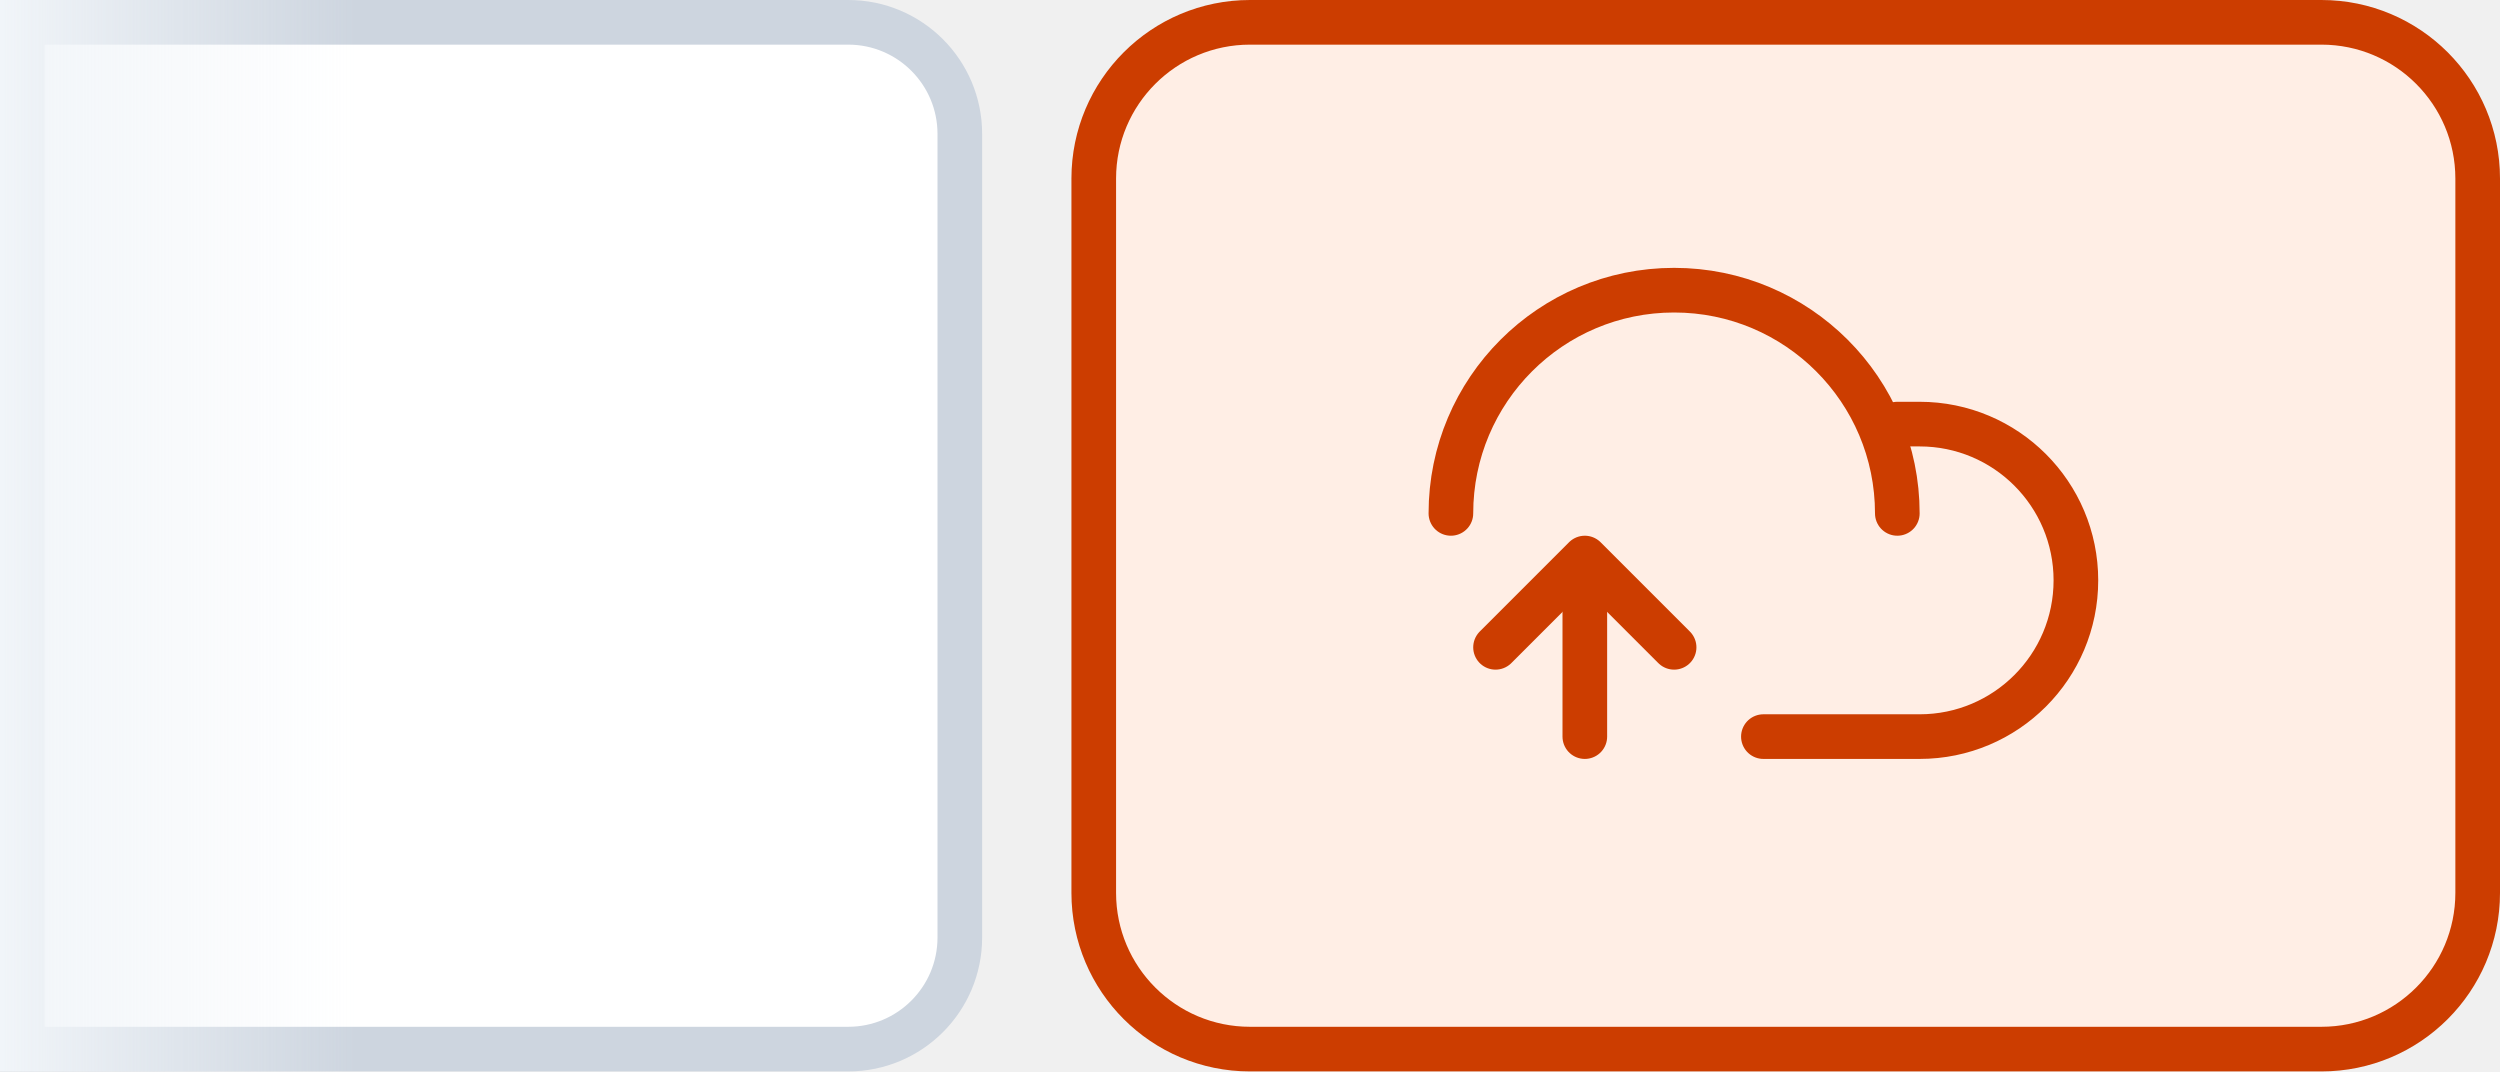
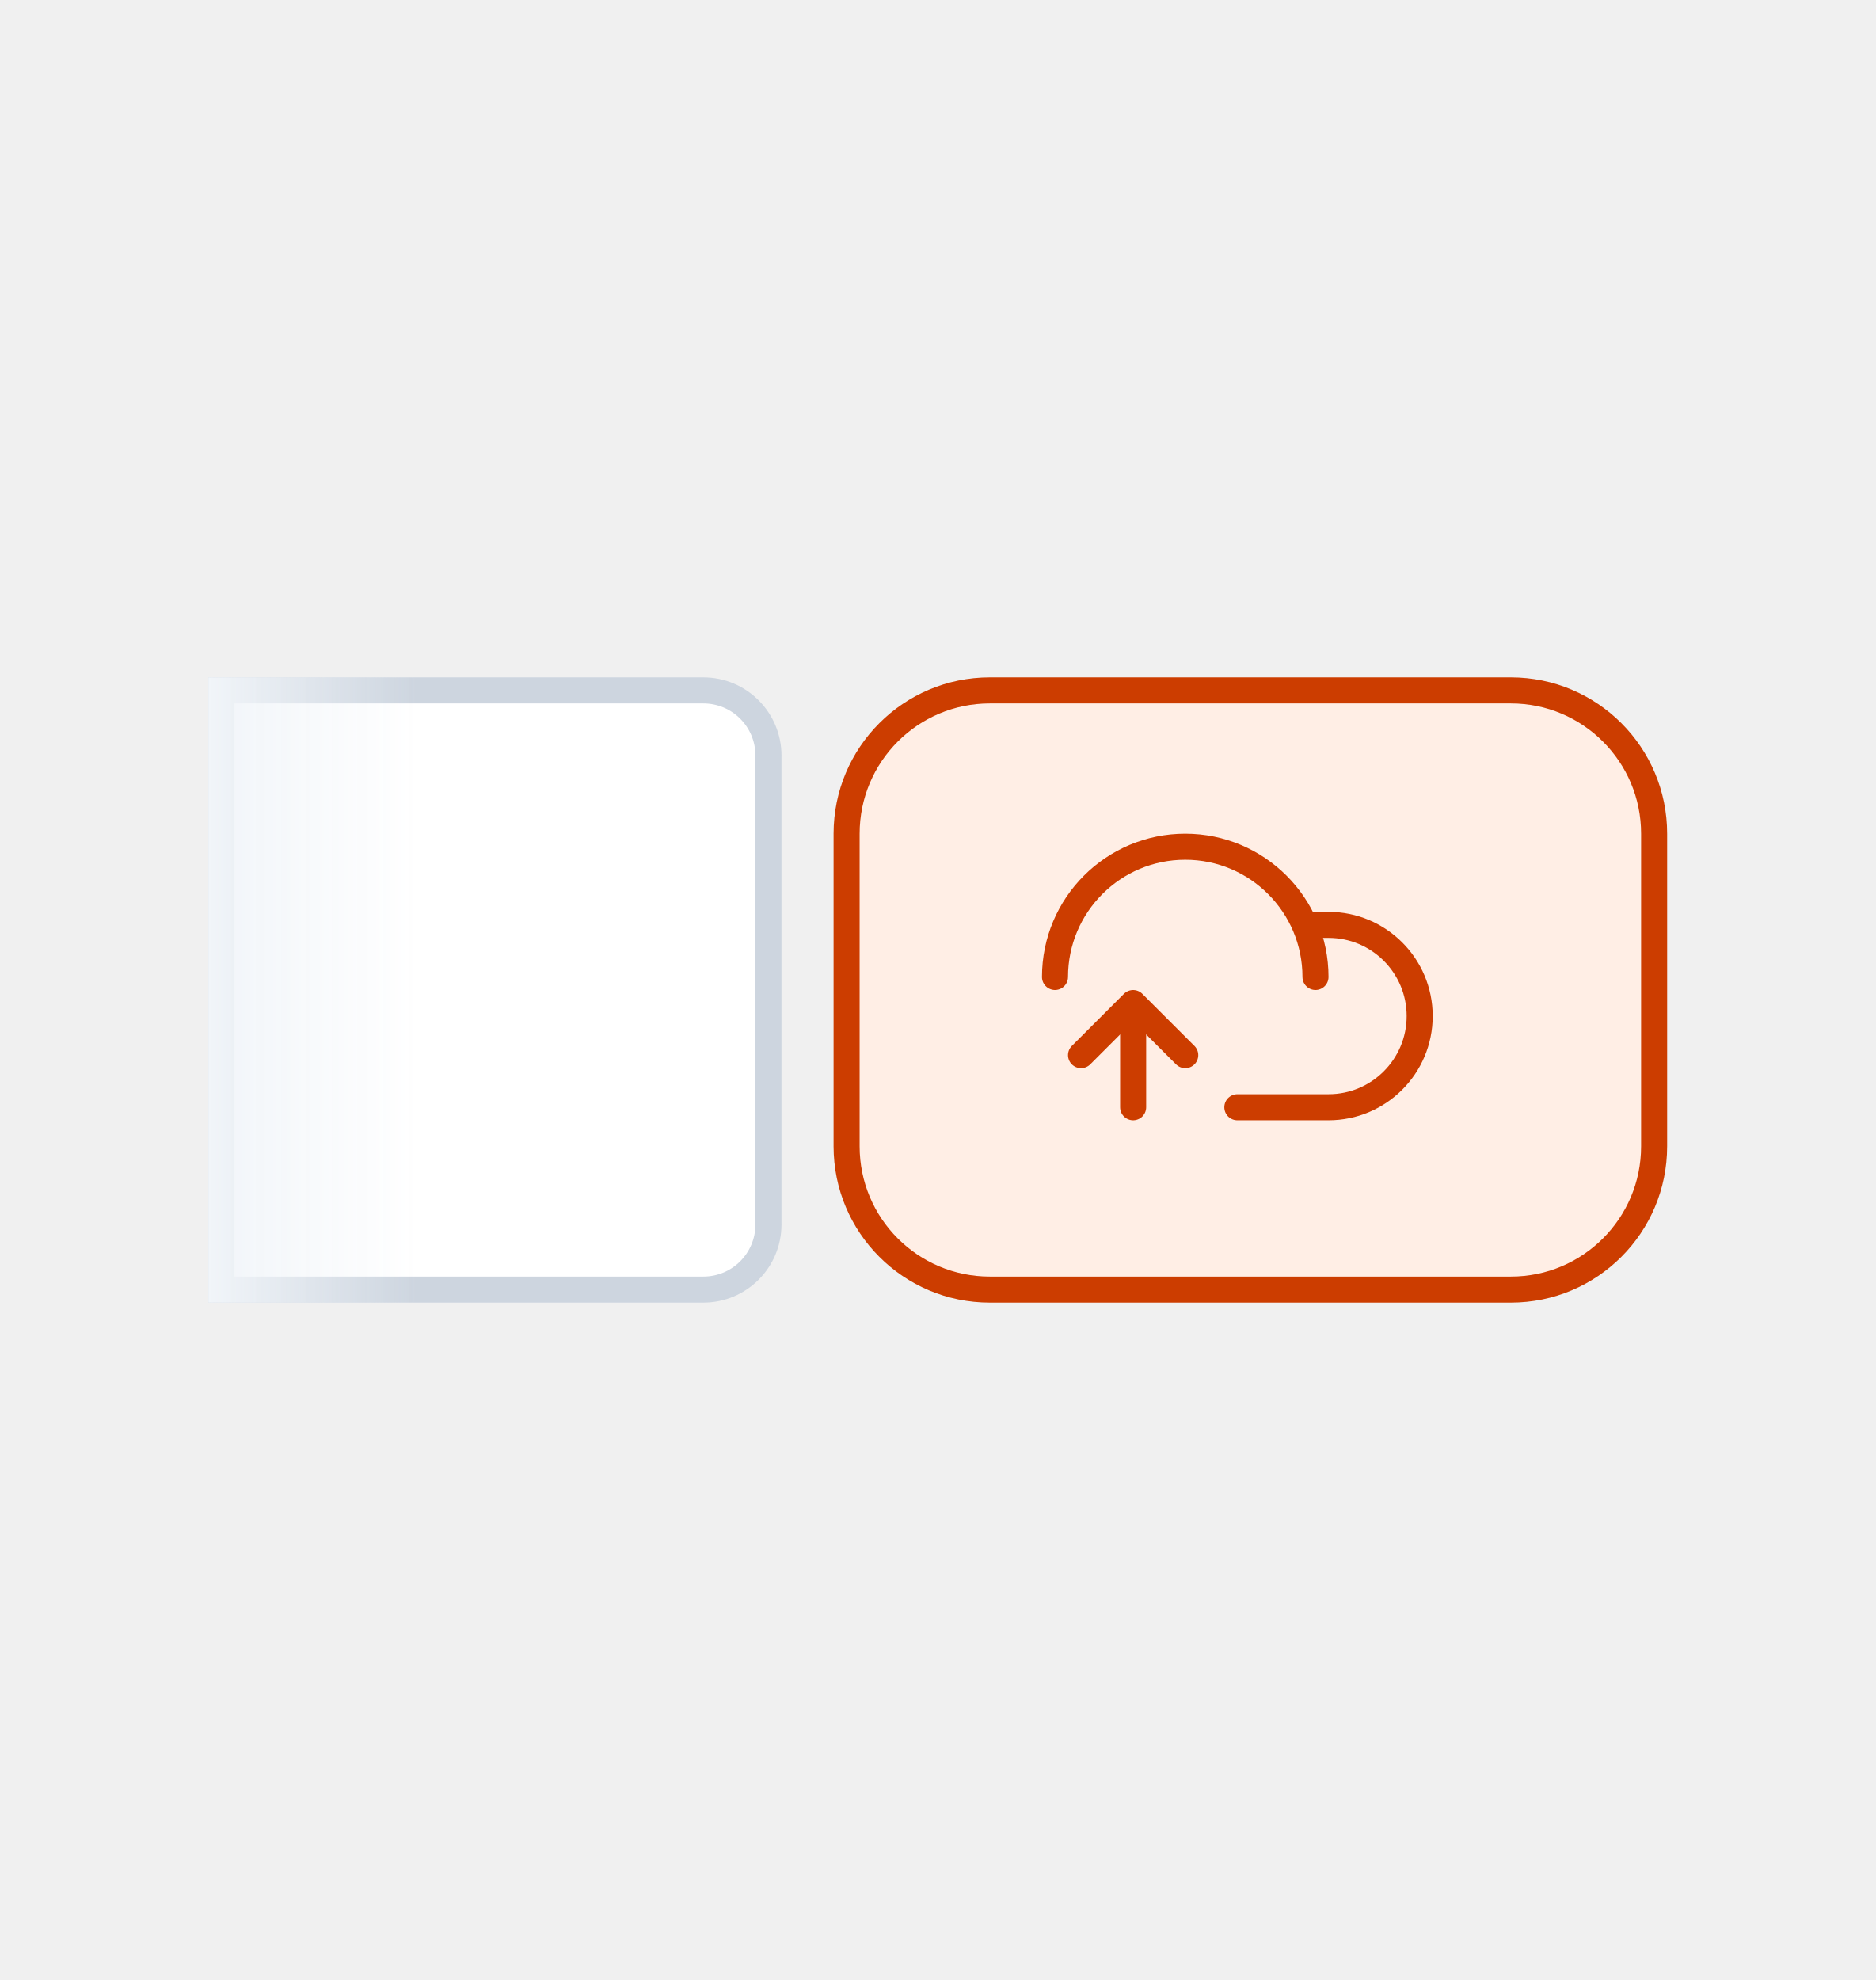
- <svg xmlns="http://www.w3.org/2000/svg" width="56" height="24" fill="none">
-   <path fill="#fff" d="M.5.5H19A2.5 2.5 0 0 1 21.5 3v18a2.5 2.5 0 0 1-2.5 2.5H.5V.5Z" />
-   <path stroke="#CDD5DF" d="M.5.5H19A2.5 2.5 0 0 1 21.5 3v18a2.5 2.5 0 0 1-2.5 2.5H.5V.5Z" />
-   <path fill="url(#a)" d="M8 0h24v8H8z" transform="rotate(90 8 0)" />
-   <rect width="31" height="23" x="24.5" y=".5" fill="#FFEEE5" rx="3.5" />
-   <rect width="31" height="23" x="24.5" y=".5" stroke="#CC3D00" rx="3.5" />
-   <path stroke="#CC3D00" stroke-linecap="round" d="M42.5 11.5a5 5 0 0 0-10 0" />
-   <path stroke="#CC3D00" stroke-linecap="round" d="M39.5 16.5H43a3.5 3.5 0 1 0 0-7h-.5M35.5 16.5V13" />
-   <path stroke="#CC3D00" stroke-linecap="round" stroke-linejoin="round" d="m33.5 14.5 2-2 2 2" />
+ <svg xmlns="http://www.w3.org/2000/svg" width="72" height="76" fill="none">
+   <path fill="#fff" d="M8.5 26.5H27a2.5 2.5 0 0 1 2.5 2.5v18a2.5 2.5 0 0 1-2.5 2.5H8.5v-23Z" />
+   <path stroke="#CDD5DF" d="M8.5 26.5H27a2.5 2.5 0 0 1 2.5 2.5v18a2.5 2.5 0 0 1-2.5 2.5H8.5v-23Z" />
+   <path fill="url(#a)" d="M16 26h24v8H16z" transform="rotate(90 16 26)" />
+   <rect width="31" height="23" x="32.5" y="26.5" fill="#FFEEE5" rx="5.5" />
+   <rect width="31" height="23" x="32.5" y="26.5" stroke="#CC3D00" rx="5.5" />
+   <path stroke="#CC3D00" stroke-linecap="round" d="M50.5 37.5a5 5 0 0 0-10 0" />
+   <path stroke="#CC3D00" stroke-linecap="round" d="M47.5 42.5H51a3.5 3.5 0 1 0 0-7h-.5M43.5 42.5V39" />
+   <path stroke="#CC3D00" stroke-linecap="round" stroke-linejoin="round" d="m41.5 40.5 2-2 2 2" />
  <defs>
-     <linearGradient id="a" x1="20" x2="20" y1="0" y2="8" gradientUnits="userSpaceOnUse">
+     <linearGradient id="a" x1="28" x2="28" y1="26" y2="34" gradientUnits="userSpaceOnUse">
      <stop stop-color="#F1F5F9" stop-opacity="0" />
      <stop offset="1" stop-color="#F1F5F9" />
    </linearGradient>
  </defs>
</svg>
